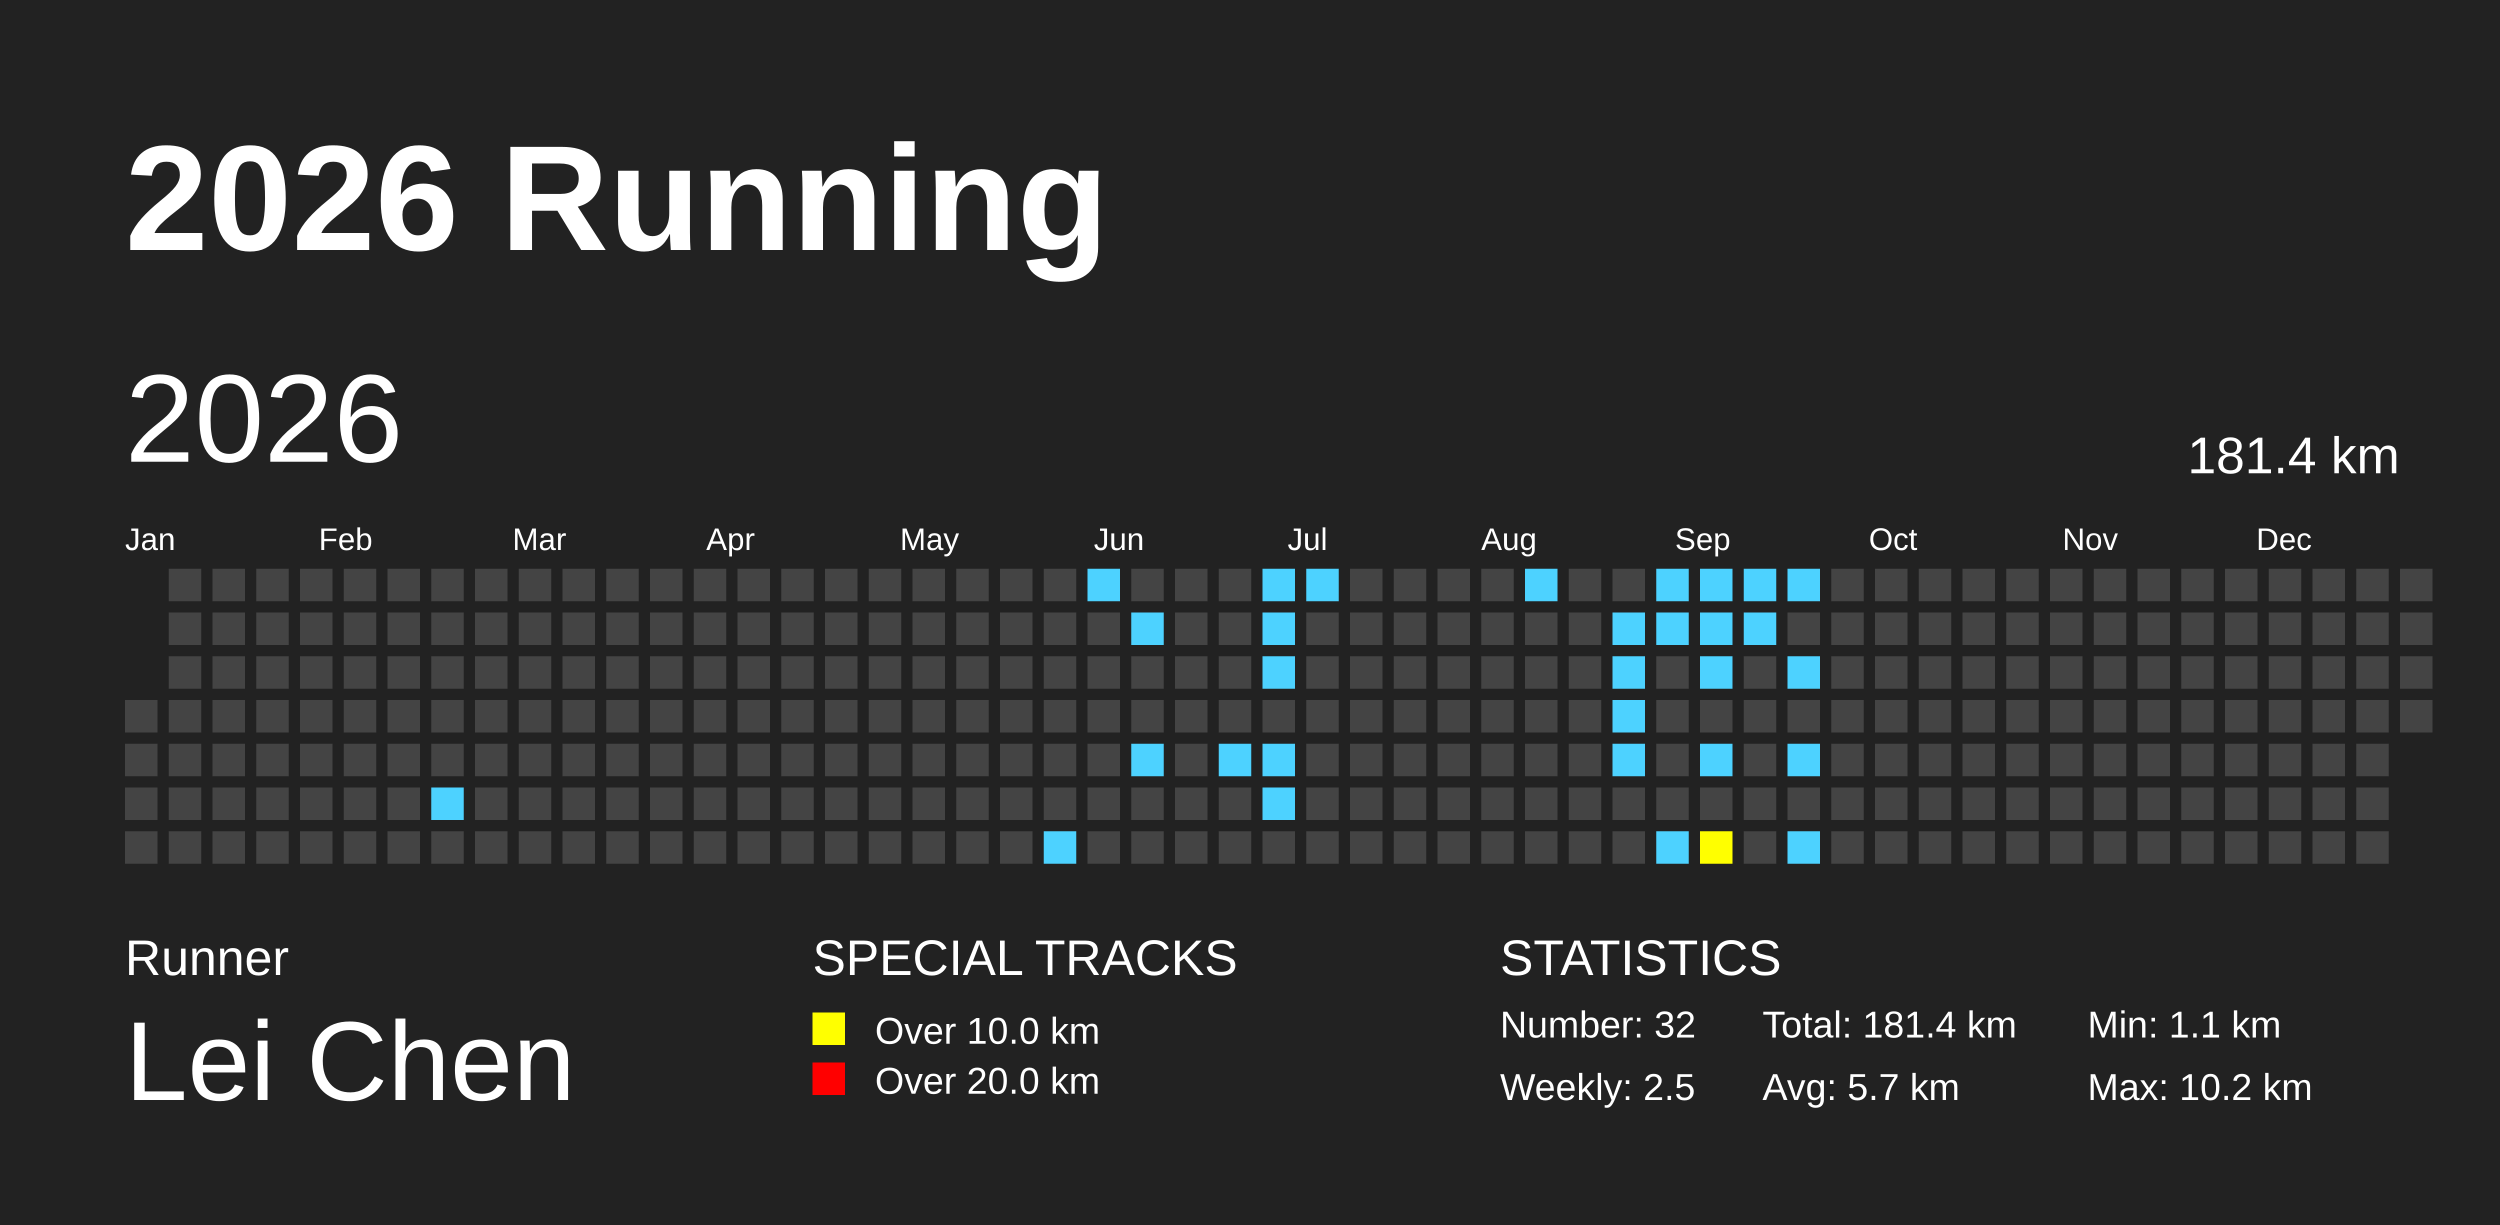
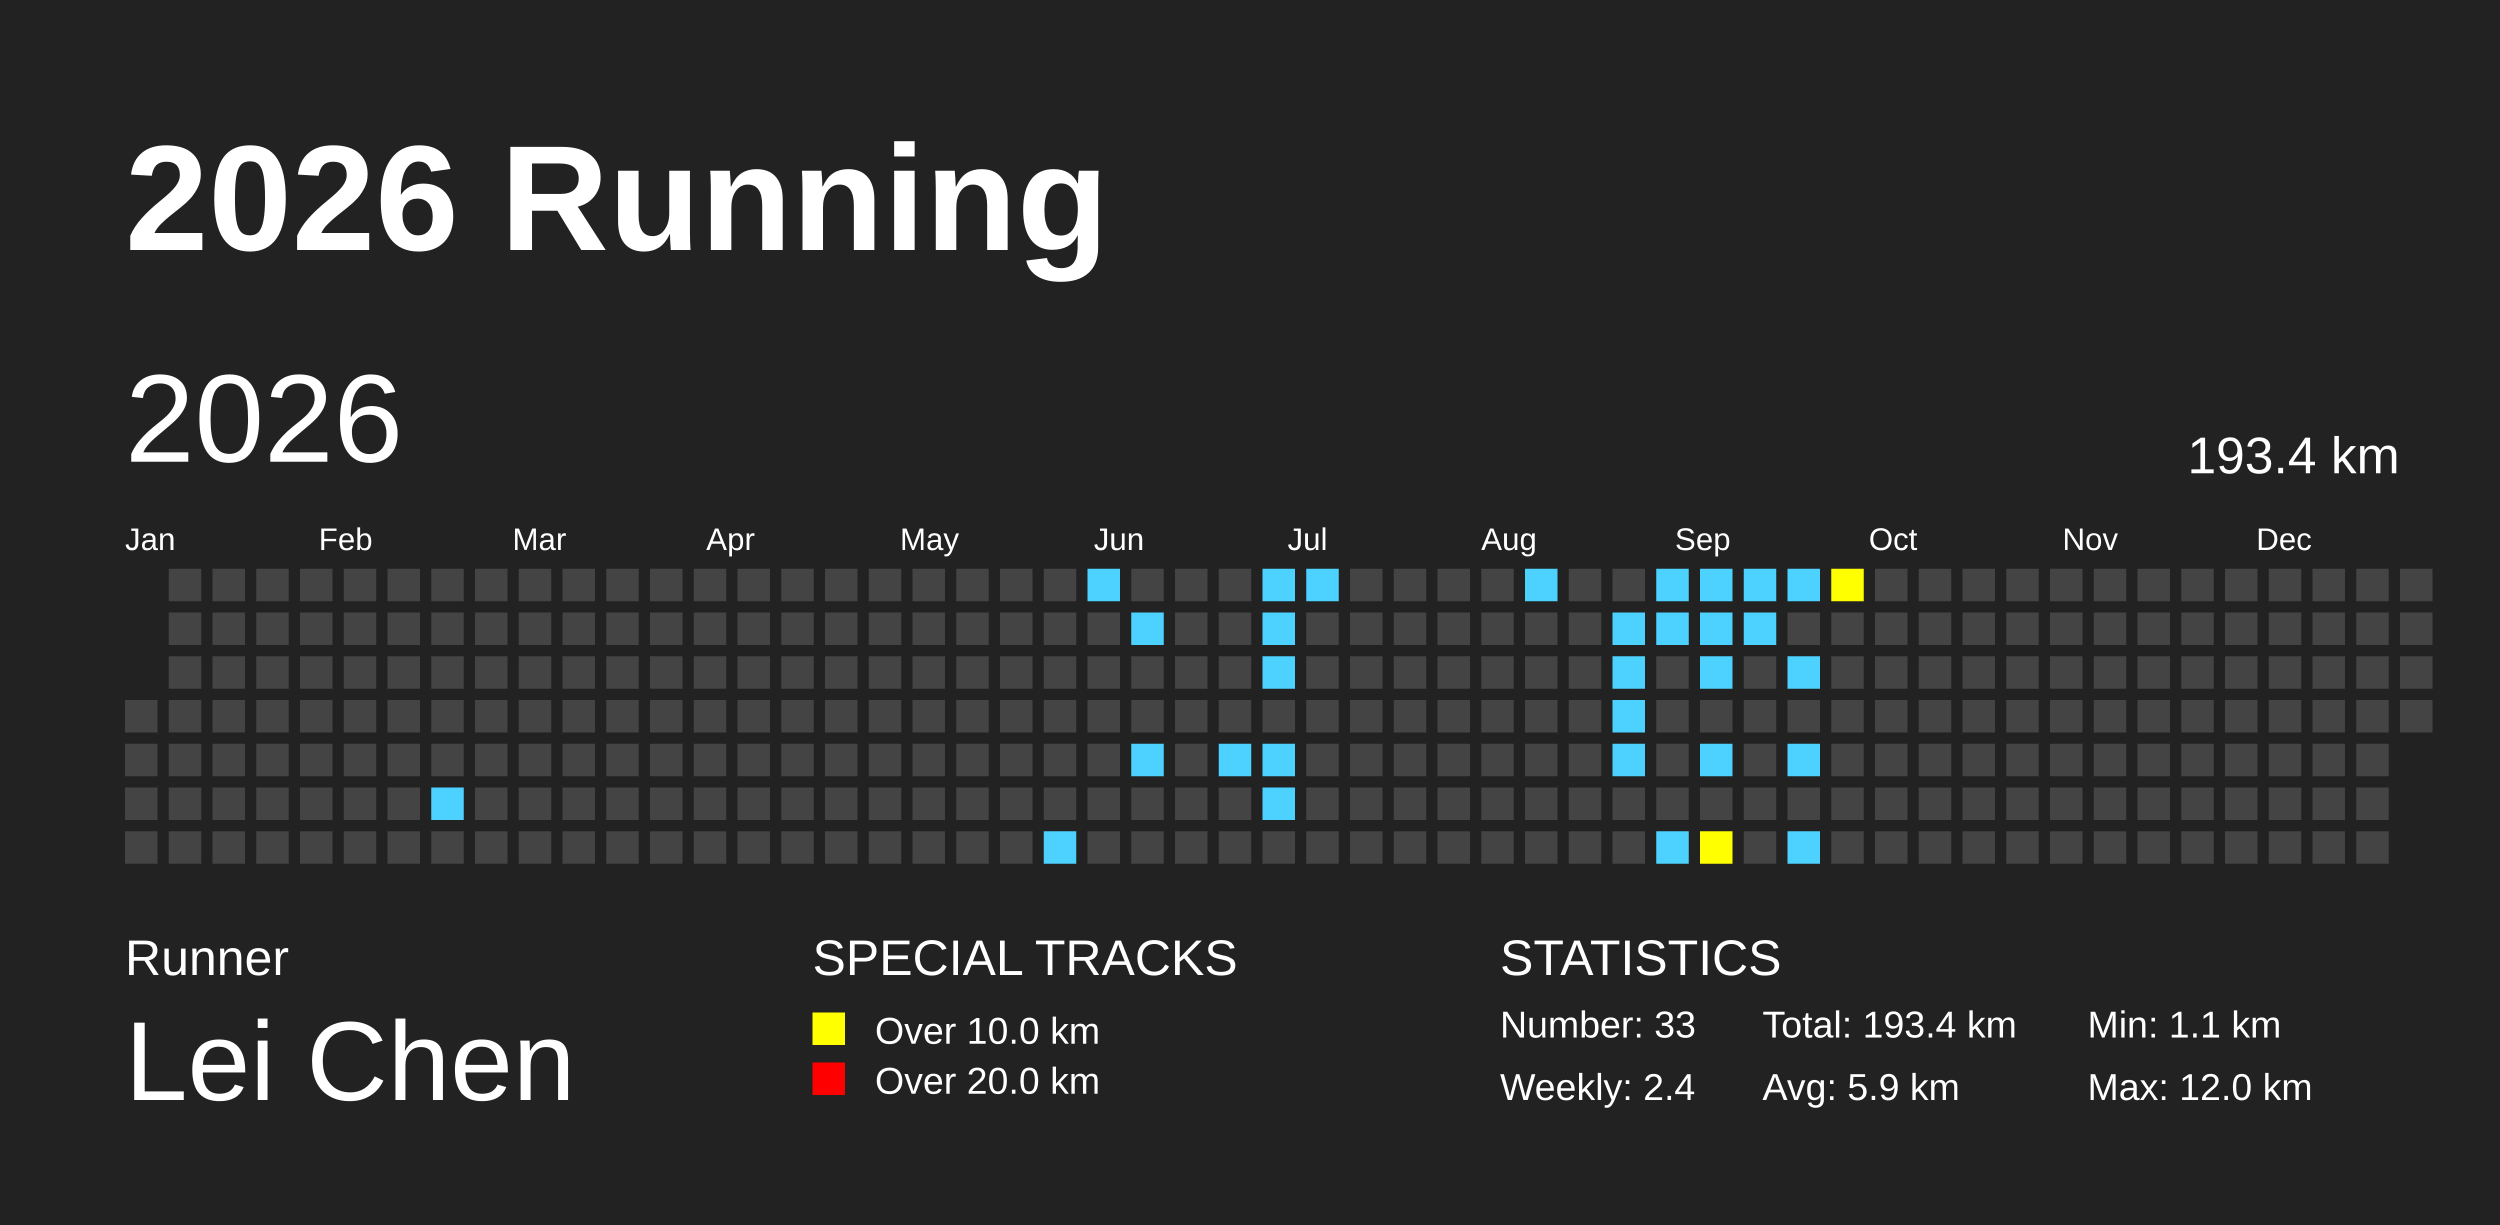
<svg xmlns="http://www.w3.org/2000/svg" baseProfile="full" height="98mm" version="1.1" viewBox="0,0,200,98" width="200mm">
  <defs />
  <rect fill="#222222" height="98" width="200" x="0" y="0" />
  <text fill="#FFFFFF" style="font-size:12px; font-family:Arial; font-weight:bold;" x="10" y="20">2026 Running</text>
  <text fill="#FFFFFF" style="font-size:4px; font-family:Arial" x="10" y="78">Runner</text>
  <text fill="#FFFFFF" style="font-size:9px; font-family:Arial" x="10" y="88">Lei Chen</text>
  <text fill="#FFFFFF" style="font-size:4px; font-family:Arial" x="65" y="78">SPECIAL TRACKS</text>
  <rect fill="yellow" height="2.6" width="2.6" x="65" y="81" />
  <text fill="#FFFFFF" style="font-size:3px; font-family:Arial" x="70" y="83.5">Over 10.0 km</text>
  <rect fill="red" height="2.6" width="2.6" x="65" y="85" />
  <text fill="#FFFFFF" style="font-size:3px; font-family:Arial" x="70" y="87.5">Over 20.0 km</text>
  <text fill="#FFFFFF" style="font-size:4px; font-family:Arial" x="120" y="78">STATISTICS</text>
-   <text fill="#FFFFFF" style="font-size:3px; font-family:Arial" x="120" y="83">Number: 32</text>
-   <text fill="#FFFFFF" style="font-size:3px; font-family:Arial" x="120" y="88">Weekly: 2.5</text>
-   <text fill="#FFFFFF" style="font-size:3px; font-family:Arial" x="141" y="83">Total: 181.4 km</text>
-   <text fill="#FFFFFF" style="font-size:3px; font-family:Arial" x="141" y="88">Avg: 5.7 km</text>
+   <text fill="#FFFFFF" style="font-size:3px; font-family:Arial" x="120" y="83">Number: 33</text>
+   <text fill="#FFFFFF" style="font-size:3px; font-family:Arial" x="120" y="88">Weekly: 2.4</text>
+   <text fill="#FFFFFF" style="font-size:3px; font-family:Arial" x="141" y="83">Total: 193.4 km</text>
+   <text fill="#FFFFFF" style="font-size:3px; font-family:Arial" x="141" y="88">Avg: 5.9 km</text>
  <text fill="#FFFFFF" style="font-size:3px; font-family:Arial" x="167" y="83">Min: 1.1 km</text>
-   <text fill="#FFFFFF" style="font-size:3px; font-family:Arial" x="167" y="88">Max: 10.2 km</text>
+   <text fill="#FFFFFF" style="font-size:3px; font-family:Arial" x="167" y="88">Max: 12.0 km</text>
  <text dominant-baseline="hanging" fill="#FFFFFF" style="font-size:10.0px; font-family:Arial;" x="10" y="30">2026</text>
-   <text dominant-baseline="hanging" fill="#FFFFFF" style="font-size:4.125px; font-family:Arial;" x="175" y="35">181.4 km</text>
+   <text dominant-baseline="hanging" fill="#FFFFFF" style="font-size:4.125px; font-family:Arial;" x="175" y="35">193.4 km</text>
  <text fill="#FFFFFF" style="font-size:2.5px; font-family:Arial" x="10.0" y="44">Jan</text>
  <text fill="#FFFFFF" style="font-size:2.5px; font-family:Arial" x="25.5" y="44">Feb</text>
  <text fill="#FFFFFF" style="font-size:2.5px; font-family:Arial" x="41.0" y="44">Mar</text>
  <text fill="#FFFFFF" style="font-size:2.5px; font-family:Arial" x="56.5" y="44">Apr</text>
  <text fill="#FFFFFF" style="font-size:2.5px; font-family:Arial" x="72.0" y="44">May</text>
  <text fill="#FFFFFF" style="font-size:2.5px; font-family:Arial" x="87.5" y="44">Jun</text>
  <text fill="#FFFFFF" style="font-size:2.5px; font-family:Arial" x="103.0" y="44">Jul</text>
  <text fill="#FFFFFF" style="font-size:2.5px; font-family:Arial" x="118.5" y="44">Aug</text>
  <text fill="#FFFFFF" style="font-size:2.5px; font-family:Arial" x="134.0" y="44">Sep</text>
  <text fill="#FFFFFF" style="font-size:2.5px; font-family:Arial" x="149.5" y="44">Oct</text>
  <text fill="#FFFFFF" style="font-size:2.5px; font-family:Arial" x="165.0" y="44">Nov</text>
  <text fill="#FFFFFF" style="font-size:2.5px; font-family:Arial" x="180.5" y="44">Dec</text>
  <rect fill="#444444" height="2.6" width="2.6" x="10.0" y="56.0" />
  <rect fill="#444444" height="2.6" width="2.6" x="10.0" y="59.5" />
  <rect fill="#444444" height="2.6" width="2.6" x="10.0" y="63.0" />
  <rect fill="#444444" height="2.6" width="2.6" x="10.0" y="66.5" />
  <rect fill="#444444" height="2.6" width="2.6" x="13.5" y="45.5" />
  <rect fill="#444444" height="2.6" width="2.6" x="13.5" y="49.0" />
  <rect fill="#444444" height="2.6" width="2.6" x="13.5" y="52.5" />
  <rect fill="#444444" height="2.6" width="2.6" x="13.5" y="56.0" />
  <rect fill="#444444" height="2.6" width="2.6" x="13.5" y="59.5" />
  <rect fill="#444444" height="2.6" width="2.6" x="13.5" y="63.0" />
  <rect fill="#444444" height="2.6" width="2.6" x="13.5" y="66.5" />
  <rect fill="#444444" height="2.6" width="2.6" x="17.0" y="45.5" />
  <rect fill="#444444" height="2.6" width="2.6" x="17.0" y="49.0" />
  <rect fill="#444444" height="2.6" width="2.6" x="17.0" y="52.5" />
  <rect fill="#444444" height="2.6" width="2.6" x="17.0" y="56.0" />
  <rect fill="#444444" height="2.6" width="2.6" x="17.0" y="59.5" />
  <rect fill="#444444" height="2.6" width="2.6" x="17.0" y="63.0" />
  <rect fill="#444444" height="2.6" width="2.6" x="17.0" y="66.5" />
  <rect fill="#444444" height="2.6" width="2.6" x="20.5" y="45.5" />
  <rect fill="#444444" height="2.6" width="2.6" x="20.5" y="49.0" />
  <rect fill="#444444" height="2.6" width="2.6" x="20.5" y="52.5" />
  <rect fill="#444444" height="2.6" width="2.6" x="20.5" y="56.0" />
  <rect fill="#444444" height="2.6" width="2.6" x="20.5" y="59.5" />
  <rect fill="#444444" height="2.6" width="2.6" x="20.5" y="63.0" />
  <rect fill="#444444" height="2.6" width="2.6" x="20.5" y="66.5" />
  <rect fill="#444444" height="2.6" width="2.6" x="24.0" y="45.5" />
  <rect fill="#444444" height="2.6" width="2.6" x="24.0" y="49.0" />
  <rect fill="#444444" height="2.6" width="2.6" x="24.0" y="52.5" />
  <rect fill="#444444" height="2.6" width="2.6" x="24.0" y="56.0" />
  <rect fill="#444444" height="2.6" width="2.6" x="24.0" y="59.5" />
  <rect fill="#444444" height="2.6" width="2.6" x="24.0" y="63.0" />
  <rect fill="#444444" height="2.6" width="2.6" x="24.0" y="66.5" />
  <rect fill="#444444" height="2.6" width="2.6" x="27.5" y="45.5" />
  <rect fill="#444444" height="2.6" width="2.6" x="27.5" y="49.0" />
  <rect fill="#444444" height="2.6" width="2.6" x="27.5" y="52.5" />
  <rect fill="#444444" height="2.6" width="2.6" x="27.5" y="56.0" />
  <rect fill="#444444" height="2.6" width="2.6" x="27.5" y="59.5" />
  <rect fill="#444444" height="2.6" width="2.6" x="27.5" y="63.0" />
  <rect fill="#444444" height="2.6" width="2.6" x="27.5" y="66.5" />
  <rect fill="#444444" height="2.6" width="2.6" x="31.0" y="45.5" />
  <rect fill="#444444" height="2.6" width="2.6" x="31.0" y="49.0" />
  <rect fill="#444444" height="2.6" width="2.6" x="31.0" y="52.5" />
  <rect fill="#444444" height="2.6" width="2.6" x="31.0" y="56.0" />
  <rect fill="#444444" height="2.6" width="2.6" x="31.0" y="59.5" />
  <rect fill="#444444" height="2.6" width="2.6" x="31.0" y="63.0" />
  <rect fill="#444444" height="2.6" width="2.6" x="31.0" y="66.5" />
  <rect fill="#444444" height="2.6" width="2.6" x="34.5" y="45.5" />
  <rect fill="#444444" height="2.6" width="2.6" x="34.5" y="49.0" />
  <rect fill="#444444" height="2.6" width="2.6" x="34.5" y="52.5" />
  <rect fill="#444444" height="2.6" width="2.6" x="34.5" y="56.0" />
  <rect fill="#444444" height="2.6" width="2.6" x="34.5" y="59.5" />
  <rect fill="#4DD2FF" height="2.6" width="2.6" x="34.5" y="63.0" />
  <rect fill="#444444" height="2.6" width="2.6" x="34.5" y="66.5" />
  <rect fill="#444444" height="2.6" width="2.6" x="38.0" y="45.5" />
  <rect fill="#444444" height="2.6" width="2.6" x="38.0" y="49.0" />
  <rect fill="#444444" height="2.6" width="2.6" x="38.0" y="52.5" />
  <rect fill="#444444" height="2.6" width="2.6" x="38.0" y="56.0" />
  <rect fill="#444444" height="2.6" width="2.6" x="38.0" y="59.5" />
  <rect fill="#444444" height="2.6" width="2.6" x="38.0" y="63.0" />
  <rect fill="#444444" height="2.6" width="2.6" x="38.0" y="66.5" />
  <rect fill="#444444" height="2.6" width="2.6" x="41.5" y="45.5" />
  <rect fill="#444444" height="2.6" width="2.6" x="41.5" y="49.0" />
  <rect fill="#444444" height="2.6" width="2.6" x="41.5" y="52.5" />
  <rect fill="#444444" height="2.6" width="2.6" x="41.5" y="56.0" />
  <rect fill="#444444" height="2.6" width="2.6" x="41.5" y="59.5" />
  <rect fill="#444444" height="2.6" width="2.6" x="41.5" y="63.0" />
  <rect fill="#444444" height="2.6" width="2.6" x="41.5" y="66.5" />
  <rect fill="#444444" height="2.6" width="2.6" x="45.0" y="45.5" />
  <rect fill="#444444" height="2.6" width="2.6" x="45.0" y="49.0" />
  <rect fill="#444444" height="2.6" width="2.6" x="45.0" y="52.5" />
  <rect fill="#444444" height="2.6" width="2.6" x="45.0" y="56.0" />
  <rect fill="#444444" height="2.6" width="2.6" x="45.0" y="59.5" />
  <rect fill="#444444" height="2.6" width="2.6" x="45.0" y="63.0" />
  <rect fill="#444444" height="2.6" width="2.6" x="45.0" y="66.5" />
  <rect fill="#444444" height="2.6" width="2.6" x="48.5" y="45.5" />
  <rect fill="#444444" height="2.6" width="2.6" x="48.5" y="49.0" />
  <rect fill="#444444" height="2.6" width="2.6" x="48.5" y="52.5" />
  <rect fill="#444444" height="2.6" width="2.6" x="48.5" y="56.0" />
  <rect fill="#444444" height="2.6" width="2.6" x="48.5" y="59.5" />
  <rect fill="#444444" height="2.6" width="2.6" x="48.5" y="63.0" />
  <rect fill="#444444" height="2.6" width="2.6" x="48.5" y="66.5" />
  <rect fill="#444444" height="2.6" width="2.6" x="52.0" y="45.5" />
  <rect fill="#444444" height="2.6" width="2.6" x="52.0" y="49.0" />
  <rect fill="#444444" height="2.6" width="2.6" x="52.0" y="52.5" />
  <rect fill="#444444" height="2.6" width="2.6" x="52.0" y="56.0" />
  <rect fill="#444444" height="2.6" width="2.6" x="52.0" y="59.5" />
  <rect fill="#444444" height="2.6" width="2.6" x="52.0" y="63.0" />
  <rect fill="#444444" height="2.6" width="2.6" x="52.0" y="66.5" />
  <rect fill="#444444" height="2.6" width="2.6" x="55.5" y="45.5" />
  <rect fill="#444444" height="2.6" width="2.6" x="55.5" y="49.0" />
  <rect fill="#444444" height="2.6" width="2.6" x="55.5" y="52.5" />
  <rect fill="#444444" height="2.6" width="2.6" x="55.5" y="56.0" />
  <rect fill="#444444" height="2.6" width="2.6" x="55.5" y="59.5" />
  <rect fill="#444444" height="2.6" width="2.6" x="55.5" y="63.0" />
  <rect fill="#444444" height="2.6" width="2.6" x="55.5" y="66.5" />
  <rect fill="#444444" height="2.6" width="2.6" x="59.0" y="45.5" />
  <rect fill="#444444" height="2.6" width="2.6" x="59.0" y="49.0" />
  <rect fill="#444444" height="2.6" width="2.6" x="59.0" y="52.5" />
  <rect fill="#444444" height="2.6" width="2.6" x="59.0" y="56.0" />
  <rect fill="#444444" height="2.6" width="2.6" x="59.0" y="59.5" />
  <rect fill="#444444" height="2.6" width="2.6" x="59.0" y="63.0" />
  <rect fill="#444444" height="2.6" width="2.6" x="59.0" y="66.5" />
  <rect fill="#444444" height="2.6" width="2.6" x="62.5" y="45.5" />
  <rect fill="#444444" height="2.6" width="2.6" x="62.5" y="49.0" />
  <rect fill="#444444" height="2.6" width="2.6" x="62.5" y="52.5" />
  <rect fill="#444444" height="2.6" width="2.6" x="62.5" y="56.0" />
  <rect fill="#444444" height="2.6" width="2.6" x="62.5" y="59.5" />
  <rect fill="#444444" height="2.6" width="2.6" x="62.5" y="63.0" />
  <rect fill="#444444" height="2.6" width="2.6" x="62.5" y="66.5" />
  <rect fill="#444444" height="2.6" width="2.6" x="66.0" y="45.5" />
  <rect fill="#444444" height="2.6" width="2.6" x="66.0" y="49.0" />
  <rect fill="#444444" height="2.6" width="2.6" x="66.0" y="52.5" />
  <rect fill="#444444" height="2.6" width="2.6" x="66.0" y="56.0" />
  <rect fill="#444444" height="2.6" width="2.6" x="66.0" y="59.5" />
  <rect fill="#444444" height="2.6" width="2.6" x="66.0" y="63.0" />
  <rect fill="#444444" height="2.6" width="2.6" x="66.0" y="66.5" />
  <rect fill="#444444" height="2.6" width="2.6" x="69.5" y="45.5" />
  <rect fill="#444444" height="2.6" width="2.6" x="69.5" y="49.0" />
  <rect fill="#444444" height="2.6" width="2.6" x="69.5" y="52.5" />
  <rect fill="#444444" height="2.6" width="2.6" x="69.5" y="56.0" />
  <rect fill="#444444" height="2.6" width="2.6" x="69.5" y="59.5" />
  <rect fill="#444444" height="2.6" width="2.6" x="69.5" y="63.0" />
  <rect fill="#444444" height="2.6" width="2.6" x="69.5" y="66.5" />
  <rect fill="#444444" height="2.6" width="2.6" x="73.0" y="45.5" />
  <rect fill="#444444" height="2.6" width="2.6" x="73.0" y="49.0" />
  <rect fill="#444444" height="2.6" width="2.6" x="73.0" y="52.5" />
  <rect fill="#444444" height="2.6" width="2.6" x="73.0" y="56.0" />
  <rect fill="#444444" height="2.6" width="2.6" x="73.0" y="59.5" />
  <rect fill="#444444" height="2.6" width="2.6" x="73.0" y="63.0" />
  <rect fill="#444444" height="2.6" width="2.6" x="73.0" y="66.5" />
  <rect fill="#444444" height="2.6" width="2.6" x="76.5" y="45.5" />
  <rect fill="#444444" height="2.6" width="2.6" x="76.5" y="49.0" />
  <rect fill="#444444" height="2.6" width="2.6" x="76.5" y="52.5" />
  <rect fill="#444444" height="2.6" width="2.6" x="76.5" y="56.0" />
  <rect fill="#444444" height="2.6" width="2.6" x="76.5" y="59.5" />
  <rect fill="#444444" height="2.6" width="2.6" x="76.5" y="63.0" />
  <rect fill="#444444" height="2.6" width="2.6" x="76.5" y="66.5" />
  <rect fill="#444444" height="2.6" width="2.6" x="80.0" y="45.5" />
  <rect fill="#444444" height="2.6" width="2.6" x="80.0" y="49.0" />
  <rect fill="#444444" height="2.6" width="2.6" x="80.0" y="52.5" />
  <rect fill="#444444" height="2.6" width="2.6" x="80.0" y="56.0" />
  <rect fill="#444444" height="2.6" width="2.6" x="80.0" y="59.5" />
  <rect fill="#444444" height="2.6" width="2.6" x="80.0" y="63.0" />
  <rect fill="#444444" height="2.6" width="2.6" x="80.0" y="66.5" />
  <rect fill="#444444" height="2.6" width="2.6" x="83.5" y="45.5" />
  <rect fill="#444444" height="2.6" width="2.6" x="83.5" y="49.0" />
  <rect fill="#444444" height="2.6" width="2.6" x="83.5" y="52.5" />
  <rect fill="#444444" height="2.6" width="2.6" x="83.5" y="56.0" />
  <rect fill="#444444" height="2.6" width="2.6" x="83.5" y="59.5" />
  <rect fill="#444444" height="2.6" width="2.6" x="83.5" y="63.0" />
  <rect fill="#4DD2FF" height="2.6" width="2.6" x="83.5" y="66.5" />
  <rect fill="#4DD2FF" height="2.6" width="2.6" x="87.0" y="45.5" />
  <rect fill="#444444" height="2.6" width="2.6" x="87.0" y="49.0" />
  <rect fill="#444444" height="2.6" width="2.6" x="87.0" y="52.5" />
  <rect fill="#444444" height="2.6" width="2.6" x="87.0" y="56.0" />
  <rect fill="#444444" height="2.6" width="2.6" x="87.0" y="59.5" />
  <rect fill="#444444" height="2.6" width="2.6" x="87.0" y="63.0" />
  <rect fill="#444444" height="2.6" width="2.6" x="87.0" y="66.5" />
  <rect fill="#444444" height="2.6" width="2.6" x="90.5" y="45.5" />
  <rect fill="#4DD2FF" height="2.6" width="2.6" x="90.5" y="49.0" />
  <rect fill="#444444" height="2.6" width="2.6" x="90.5" y="52.5" />
  <rect fill="#444444" height="2.6" width="2.6" x="90.5" y="56.0" />
  <rect fill="#4DD2FF" height="2.6" width="2.6" x="90.5" y="59.5" />
  <rect fill="#444444" height="2.6" width="2.6" x="90.5" y="63.0" />
  <rect fill="#444444" height="2.6" width="2.6" x="90.5" y="66.5" />
  <rect fill="#444444" height="2.6" width="2.6" x="94.0" y="45.5" />
  <rect fill="#444444" height="2.6" width="2.6" x="94.0" y="49.0" />
  <rect fill="#444444" height="2.6" width="2.6" x="94.0" y="52.5" />
  <rect fill="#444444" height="2.6" width="2.6" x="94.0" y="56.0" />
  <rect fill="#444444" height="2.6" width="2.6" x="94.0" y="59.5" />
  <rect fill="#444444" height="2.6" width="2.6" x="94.0" y="63.0" />
  <rect fill="#444444" height="2.6" width="2.6" x="94.0" y="66.5" />
  <rect fill="#444444" height="2.6" width="2.6" x="97.5" y="45.5" />
  <rect fill="#444444" height="2.6" width="2.6" x="97.5" y="49.0" />
  <rect fill="#444444" height="2.6" width="2.6" x="97.5" y="52.5" />
  <rect fill="#444444" height="2.6" width="2.6" x="97.5" y="56.0" />
  <rect fill="#4DD2FF" height="2.6" width="2.6" x="97.5" y="59.5" />
  <rect fill="#444444" height="2.6" width="2.6" x="97.5" y="63.0" />
  <rect fill="#444444" height="2.6" width="2.6" x="97.5" y="66.5" />
  <rect fill="#4DD2FF" height="2.6" width="2.6" x="101.0" y="45.5" />
  <rect fill="#4DD2FF" height="2.6" width="2.6" x="101.0" y="49.0" />
  <rect fill="#4DD2FF" height="2.6" width="2.6" x="101.0" y="52.5" />
  <rect fill="#444444" height="2.6" width="2.6" x="101.0" y="56.0" />
  <rect fill="#4DD2FF" height="2.6" width="2.6" x="101.0" y="59.5" />
  <rect fill="#4DD2FF" height="2.6" width="2.6" x="101.0" y="63.0" />
  <rect fill="#444444" height="2.6" width="2.6" x="101.0" y="66.5" />
  <rect fill="#4DD2FF" height="2.6" width="2.6" x="104.5" y="45.5" />
  <rect fill="#444444" height="2.6" width="2.6" x="104.5" y="49.0" />
  <rect fill="#444444" height="2.6" width="2.6" x="104.5" y="52.5" />
  <rect fill="#444444" height="2.6" width="2.6" x="104.5" y="56.0" />
  <rect fill="#444444" height="2.6" width="2.6" x="104.5" y="59.5" />
  <rect fill="#444444" height="2.6" width="2.6" x="104.5" y="63.0" />
  <rect fill="#444444" height="2.6" width="2.6" x="104.5" y="66.5" />
  <rect fill="#444444" height="2.6" width="2.6" x="108.0" y="45.5" />
  <rect fill="#444444" height="2.6" width="2.6" x="108.0" y="49.0" />
  <rect fill="#444444" height="2.6" width="2.6" x="108.0" y="52.5" />
  <rect fill="#444444" height="2.6" width="2.6" x="108.0" y="56.0" />
  <rect fill="#444444" height="2.6" width="2.6" x="108.0" y="59.5" />
  <rect fill="#444444" height="2.6" width="2.6" x="108.0" y="63.0" />
  <rect fill="#444444" height="2.6" width="2.6" x="108.0" y="66.5" />
  <rect fill="#444444" height="2.6" width="2.6" x="111.5" y="45.5" />
  <rect fill="#444444" height="2.6" width="2.6" x="111.5" y="49.0" />
  <rect fill="#444444" height="2.6" width="2.6" x="111.5" y="52.5" />
  <rect fill="#444444" height="2.6" width="2.6" x="111.5" y="56.0" />
  <rect fill="#444444" height="2.6" width="2.6" x="111.5" y="59.5" />
  <rect fill="#444444" height="2.6" width="2.6" x="111.5" y="63.0" />
  <rect fill="#444444" height="2.6" width="2.6" x="111.5" y="66.5" />
  <rect fill="#444444" height="2.6" width="2.6" x="115.0" y="45.5" />
  <rect fill="#444444" height="2.6" width="2.6" x="115.0" y="49.0" />
  <rect fill="#444444" height="2.6" width="2.6" x="115.0" y="52.5" />
  <rect fill="#444444" height="2.6" width="2.6" x="115.0" y="56.0" />
  <rect fill="#444444" height="2.6" width="2.6" x="115.0" y="59.5" />
  <rect fill="#444444" height="2.6" width="2.6" x="115.0" y="63.0" />
  <rect fill="#444444" height="2.6" width="2.6" x="115.0" y="66.5" />
  <rect fill="#444444" height="2.6" width="2.6" x="118.5" y="45.5" />
  <rect fill="#444444" height="2.6" width="2.6" x="118.5" y="49.0" />
  <rect fill="#444444" height="2.6" width="2.6" x="118.5" y="52.5" />
  <rect fill="#444444" height="2.6" width="2.6" x="118.5" y="56.0" />
  <rect fill="#444444" height="2.6" width="2.6" x="118.5" y="59.5" />
  <rect fill="#444444" height="2.6" width="2.6" x="118.5" y="63.0" />
  <rect fill="#444444" height="2.6" width="2.6" x="118.5" y="66.5" />
  <rect fill="#4DD2FF" height="2.6" width="2.6" x="122.0" y="45.5" />
  <rect fill="#444444" height="2.6" width="2.6" x="122.0" y="49.0" />
  <rect fill="#444444" height="2.6" width="2.6" x="122.0" y="52.5" />
  <rect fill="#444444" height="2.6" width="2.6" x="122.0" y="56.0" />
  <rect fill="#444444" height="2.6" width="2.6" x="122.0" y="59.5" />
  <rect fill="#444444" height="2.6" width="2.6" x="122.0" y="63.0" />
  <rect fill="#444444" height="2.6" width="2.6" x="122.0" y="66.5" />
  <rect fill="#444444" height="2.6" width="2.6" x="125.5" y="45.5" />
  <rect fill="#444444" height="2.6" width="2.6" x="125.5" y="49.0" />
  <rect fill="#444444" height="2.6" width="2.6" x="125.5" y="52.5" />
  <rect fill="#444444" height="2.6" width="2.6" x="125.5" y="56.0" />
  <rect fill="#444444" height="2.6" width="2.6" x="125.5" y="59.5" />
  <rect fill="#444444" height="2.6" width="2.6" x="125.5" y="63.0" />
  <rect fill="#444444" height="2.6" width="2.6" x="125.5" y="66.5" />
  <rect fill="#444444" height="2.6" width="2.6" x="129.0" y="45.5" />
  <rect fill="#4DD2FF" height="2.6" width="2.6" x="129.0" y="49.0" />
  <rect fill="#4DD2FF" height="2.6" width="2.6" x="129.0" y="52.5" />
  <rect fill="#4DD2FF" height="2.6" width="2.6" x="129.0" y="56.0" />
  <rect fill="#4DD2FF" height="2.6" width="2.6" x="129.0" y="59.5" />
  <rect fill="#444444" height="2.6" width="2.6" x="129.0" y="63.0" />
  <rect fill="#444444" height="2.6" width="2.6" x="129.0" y="66.5" />
  <rect fill="#4DD2FF" height="2.6" width="2.6" x="132.5" y="45.5" />
  <rect fill="#4DD2FF" height="2.6" width="2.6" x="132.5" y="49.0" />
  <rect fill="#444444" height="2.6" width="2.6" x="132.5" y="52.5" />
  <rect fill="#444444" height="2.6" width="2.6" x="132.5" y="56.0" />
  <rect fill="#444444" height="2.6" width="2.6" x="132.5" y="59.5" />
  <rect fill="#444444" height="2.6" width="2.6" x="132.5" y="63.0" />
  <rect fill="#4DD2FF" height="2.6" width="2.6" x="132.5" y="66.5" />
  <rect fill="#4DD2FF" height="2.6" width="2.6" x="136.0" y="45.5" />
  <rect fill="#4DD2FF" height="2.6" width="2.6" x="136.0" y="49.0" />
  <rect fill="#4DD2FF" height="2.6" width="2.6" x="136.0" y="52.5" />
  <rect fill="#444444" height="2.6" width="2.6" x="136.0" y="56.0" />
  <rect fill="#4DD2FF" height="2.6" width="2.6" x="136.0" y="59.5" />
  <rect fill="#444444" height="2.6" width="2.6" x="136.0" y="63.0" />
  <rect fill="yellow" height="2.6" width="2.6" x="136.0" y="66.5" />
  <rect fill="#4DD2FF" height="2.6" width="2.6" x="139.5" y="45.5" />
  <rect fill="#4DD2FF" height="2.6" width="2.6" x="139.5" y="49.0" />
  <rect fill="#444444" height="2.6" width="2.6" x="139.5" y="52.5" />
  <rect fill="#444444" height="2.6" width="2.6" x="139.5" y="56.0" />
  <rect fill="#444444" height="2.6" width="2.6" x="139.5" y="59.5" />
  <rect fill="#444444" height="2.6" width="2.6" x="139.5" y="63.0" />
  <rect fill="#444444" height="2.6" width="2.6" x="139.5" y="66.5" />
  <rect fill="#4DD2FF" height="2.6" width="2.6" x="143.0" y="45.5" />
  <rect fill="#444444" height="2.6" width="2.6" x="143.0" y="49.0" />
  <rect fill="#4DD2FF" height="2.6" width="2.6" x="143.0" y="52.5" />
  <rect fill="#444444" height="2.6" width="2.6" x="143.0" y="56.0" />
  <rect fill="#4DD2FF" height="2.6" width="2.6" x="143.0" y="59.5" />
  <rect fill="#444444" height="2.6" width="2.6" x="143.0" y="63.0" />
  <rect fill="#4DD2FF" height="2.6" width="2.6" x="143.0" y="66.5" />
-   <rect fill="#444444" height="2.6" width="2.6" x="146.5" y="45.5" />
+   <rect fill="yellow" height="2.6" width="2.6" x="146.5" y="45.5" />
  <rect fill="#444444" height="2.6" width="2.6" x="146.5" y="49.0" />
  <rect fill="#444444" height="2.6" width="2.6" x="146.5" y="52.5" />
  <rect fill="#444444" height="2.6" width="2.6" x="146.5" y="56.0" />
  <rect fill="#444444" height="2.6" width="2.6" x="146.5" y="59.5" />
  <rect fill="#444444" height="2.6" width="2.6" x="146.5" y="63.0" />
  <rect fill="#444444" height="2.6" width="2.6" x="146.5" y="66.5" />
  <rect fill="#444444" height="2.6" width="2.6" x="150.0" y="45.5" />
  <rect fill="#444444" height="2.6" width="2.6" x="150.0" y="49.0" />
  <rect fill="#444444" height="2.6" width="2.6" x="150.0" y="52.5" />
  <rect fill="#444444" height="2.6" width="2.6" x="150.0" y="56.0" />
  <rect fill="#444444" height="2.6" width="2.6" x="150.0" y="59.5" />
  <rect fill="#444444" height="2.6" width="2.6" x="150.0" y="63.0" />
  <rect fill="#444444" height="2.6" width="2.6" x="150.0" y="66.5" />
  <rect fill="#444444" height="2.6" width="2.6" x="153.5" y="45.5" />
  <rect fill="#444444" height="2.6" width="2.6" x="153.5" y="49.0" />
  <rect fill="#444444" height="2.6" width="2.6" x="153.5" y="52.5" />
  <rect fill="#444444" height="2.6" width="2.6" x="153.5" y="56.0" />
  <rect fill="#444444" height="2.6" width="2.6" x="153.5" y="59.5" />
  <rect fill="#444444" height="2.6" width="2.6" x="153.5" y="63.0" />
  <rect fill="#444444" height="2.6" width="2.6" x="153.5" y="66.5" />
  <rect fill="#444444" height="2.6" width="2.6" x="157.0" y="45.5" />
  <rect fill="#444444" height="2.6" width="2.6" x="157.0" y="49.0" />
  <rect fill="#444444" height="2.6" width="2.6" x="157.0" y="52.5" />
  <rect fill="#444444" height="2.6" width="2.6" x="157.0" y="56.0" />
  <rect fill="#444444" height="2.6" width="2.6" x="157.0" y="59.5" />
  <rect fill="#444444" height="2.6" width="2.6" x="157.0" y="63.0" />
  <rect fill="#444444" height="2.6" width="2.6" x="157.0" y="66.5" />
  <rect fill="#444444" height="2.6" width="2.6" x="160.5" y="45.5" />
  <rect fill="#444444" height="2.6" width="2.6" x="160.5" y="49.0" />
  <rect fill="#444444" height="2.6" width="2.6" x="160.5" y="52.5" />
  <rect fill="#444444" height="2.6" width="2.6" x="160.5" y="56.0" />
  <rect fill="#444444" height="2.6" width="2.6" x="160.5" y="59.5" />
  <rect fill="#444444" height="2.6" width="2.6" x="160.5" y="63.0" />
  <rect fill="#444444" height="2.6" width="2.6" x="160.5" y="66.5" />
  <rect fill="#444444" height="2.6" width="2.6" x="164.0" y="45.5" />
  <rect fill="#444444" height="2.6" width="2.6" x="164.0" y="49.0" />
  <rect fill="#444444" height="2.6" width="2.6" x="164.0" y="52.5" />
  <rect fill="#444444" height="2.6" width="2.6" x="164.0" y="56.0" />
  <rect fill="#444444" height="2.6" width="2.6" x="164.0" y="59.5" />
  <rect fill="#444444" height="2.6" width="2.6" x="164.0" y="63.0" />
  <rect fill="#444444" height="2.6" width="2.6" x="164.0" y="66.5" />
  <rect fill="#444444" height="2.6" width="2.6" x="167.5" y="45.5" />
  <rect fill="#444444" height="2.6" width="2.6" x="167.5" y="49.0" />
  <rect fill="#444444" height="2.6" width="2.6" x="167.5" y="52.5" />
  <rect fill="#444444" height="2.6" width="2.6" x="167.5" y="56.0" />
  <rect fill="#444444" height="2.6" width="2.6" x="167.5" y="59.5" />
  <rect fill="#444444" height="2.6" width="2.6" x="167.5" y="63.0" />
  <rect fill="#444444" height="2.6" width="2.6" x="167.5" y="66.5" />
  <rect fill="#444444" height="2.6" width="2.6" x="171.0" y="45.5" />
  <rect fill="#444444" height="2.6" width="2.6" x="171.0" y="49.0" />
  <rect fill="#444444" height="2.6" width="2.6" x="171.0" y="52.5" />
  <rect fill="#444444" height="2.6" width="2.6" x="171.0" y="56.0" />
  <rect fill="#444444" height="2.6" width="2.6" x="171.0" y="59.5" />
  <rect fill="#444444" height="2.6" width="2.6" x="171.0" y="63.0" />
  <rect fill="#444444" height="2.6" width="2.6" x="171.0" y="66.5" />
  <rect fill="#444444" height="2.6" width="2.6" x="174.5" y="45.5" />
  <rect fill="#444444" height="2.6" width="2.6" x="174.5" y="49.0" />
  <rect fill="#444444" height="2.6" width="2.6" x="174.5" y="52.5" />
  <rect fill="#444444" height="2.6" width="2.6" x="174.5" y="56.0" />
  <rect fill="#444444" height="2.6" width="2.6" x="174.5" y="59.5" />
  <rect fill="#444444" height="2.6" width="2.6" x="174.5" y="63.0" />
  <rect fill="#444444" height="2.6" width="2.6" x="174.5" y="66.5" />
  <rect fill="#444444" height="2.6" width="2.6" x="178.0" y="45.5" />
  <rect fill="#444444" height="2.6" width="2.6" x="178.0" y="49.0" />
  <rect fill="#444444" height="2.6" width="2.6" x="178.0" y="52.5" />
  <rect fill="#444444" height="2.6" width="2.6" x="178.0" y="56.0" />
  <rect fill="#444444" height="2.6" width="2.6" x="178.0" y="59.5" />
  <rect fill="#444444" height="2.6" width="2.6" x="178.0" y="63.0" />
  <rect fill="#444444" height="2.6" width="2.6" x="178.0" y="66.5" />
  <rect fill="#444444" height="2.6" width="2.6" x="181.5" y="45.5" />
  <rect fill="#444444" height="2.6" width="2.6" x="181.5" y="49.0" />
  <rect fill="#444444" height="2.6" width="2.6" x="181.5" y="52.5" />
  <rect fill="#444444" height="2.6" width="2.6" x="181.5" y="56.0" />
  <rect fill="#444444" height="2.6" width="2.6" x="181.5" y="59.5" />
  <rect fill="#444444" height="2.6" width="2.6" x="181.5" y="63.0" />
  <rect fill="#444444" height="2.6" width="2.6" x="181.5" y="66.5" />
  <rect fill="#444444" height="2.6" width="2.6" x="185.0" y="45.5" />
  <rect fill="#444444" height="2.6" width="2.6" x="185.0" y="49.0" />
  <rect fill="#444444" height="2.6" width="2.6" x="185.0" y="52.5" />
  <rect fill="#444444" height="2.6" width="2.6" x="185.0" y="56.0" />
  <rect fill="#444444" height="2.6" width="2.6" x="185.0" y="59.5" />
  <rect fill="#444444" height="2.6" width="2.6" x="185.0" y="63.0" />
  <rect fill="#444444" height="2.6" width="2.6" x="185.0" y="66.5" />
  <rect fill="#444444" height="2.6" width="2.6" x="188.5" y="45.5" />
  <rect fill="#444444" height="2.6" width="2.6" x="188.5" y="49.0" />
  <rect fill="#444444" height="2.6" width="2.6" x="188.5" y="52.5" />
  <rect fill="#444444" height="2.6" width="2.6" x="188.5" y="56.0" />
  <rect fill="#444444" height="2.6" width="2.6" x="188.5" y="59.5" />
  <rect fill="#444444" height="2.6" width="2.6" x="188.5" y="63.0" />
  <rect fill="#444444" height="2.6" width="2.6" x="188.5" y="66.5" />
  <rect fill="#444444" height="2.6" width="2.6" x="192.0" y="45.5" />
  <rect fill="#444444" height="2.6" width="2.6" x="192.0" y="49.0" />
  <rect fill="#444444" height="2.6" width="2.6" x="192.0" y="52.5" />
  <rect fill="#444444" height="2.6" width="2.6" x="192.0" y="56.0" />
</svg>
